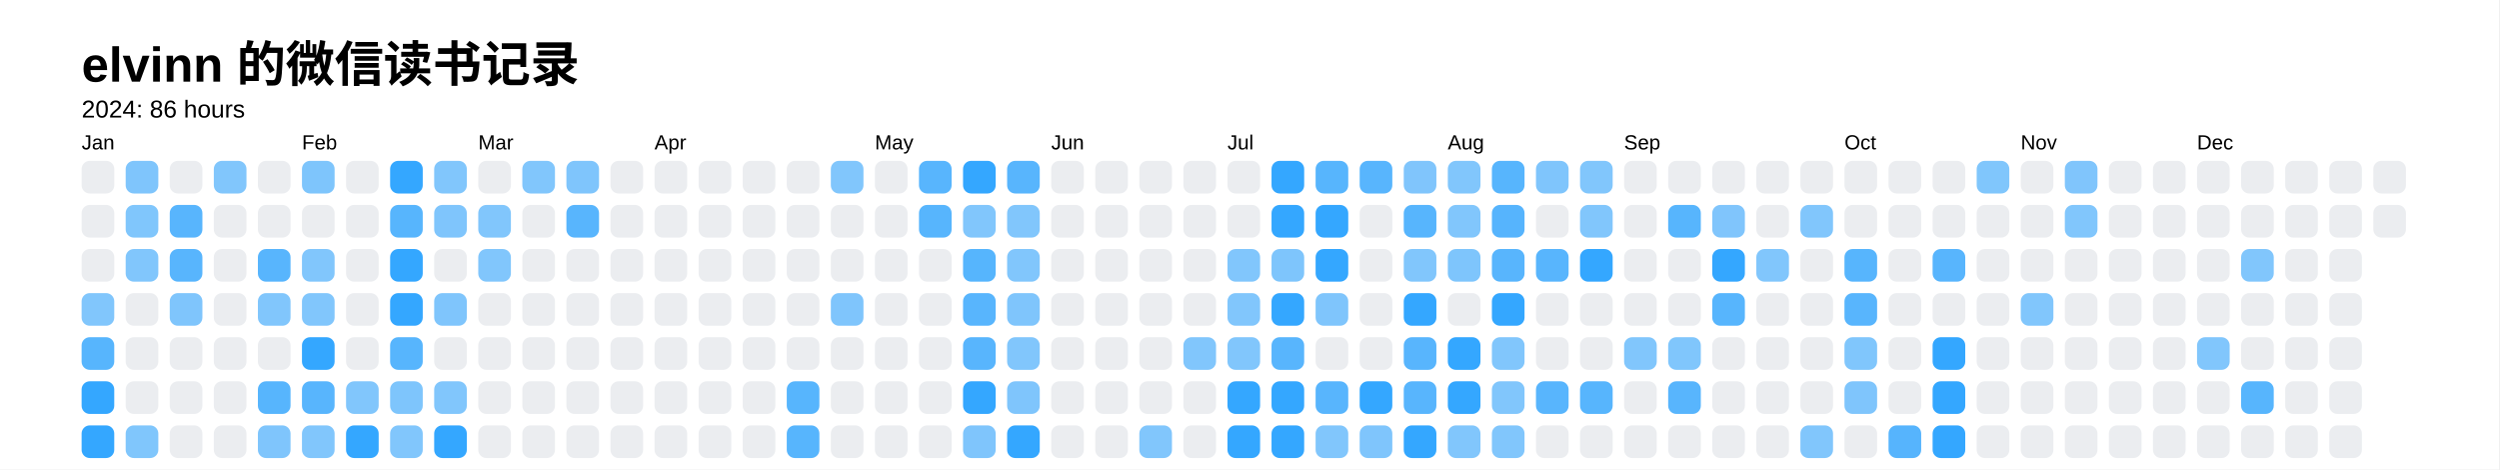
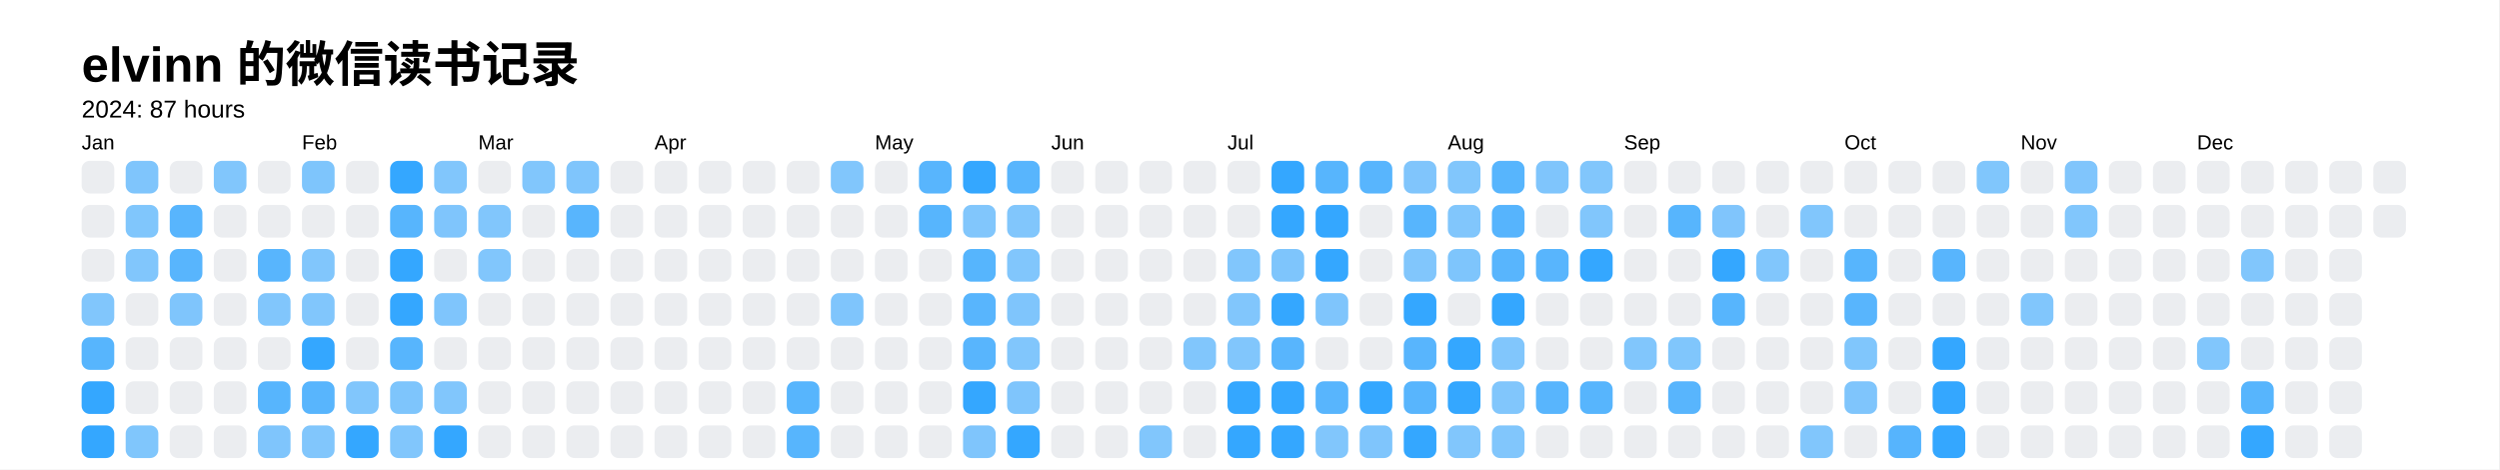
<svg xmlns="http://www.w3.org/2000/svg" baseProfile="full" height="57.5mm" version="1.1" viewBox="0,0,306.2,57.5" width="306.2mm">
  <defs />
  <rect fill="#FFFFFF" height="57.5" width="306.2" x="0" y="0" />
  <text fill="#000000" style="font-size:6px; font-family:Arial; font-weight:bold;" x="10" y="10">elvinn 的微信读书记录</text>
-   <text fill="#000000" style="font-size:3px; font-family:Arial;" x="10" y="14.4">2024: 86 hours</text>
+   <text fill="#000000" style="font-size:3px; font-family:Arial;" x="10" y="14.4">2024: 87 hours</text>
  <text fill="#000000" style="font-size:2.5px; font-family:Arial" x="10" y="18.3">Jan</text>
  <rect fill="#EBEDF0" height="4" rx="1" ry="1" width="4" x="10" y="19.7" />
  <rect fill="#EBEDF0" height="4" rx="1" ry="1" width="4" x="10" y="25.1" />
  <rect fill="#EBEDF0" height="4" rx="1" ry="1" width="4" x="10" y="30.5" />
  <rect fill="#81c6fc" height="4" rx="1" ry="1" width="4" x="10" y="35.9" />
  <rect fill="#57b5fd" height="4" rx="1" ry="1" width="4" x="10" y="41.3" />
  <rect fill="#34A7FF" height="4" rx="1" ry="1" width="4" x="10" y="46.7" />
  <rect fill="#34A7FF" height="4" rx="1" ry="1" width="4" x="10" y="52.1" />
  <rect fill="#7fc5fc" height="4" rx="1" ry="1" width="4" x="15.4" y="19.7" />
  <rect fill="#80c6fc" height="4" rx="1" ry="1" width="4" x="15.4" y="25.1" />
  <rect fill="#81c6fc" height="4" rx="1" ry="1" width="4" x="15.4" y="30.5" />
  <rect fill="#EBEDF0" height="4" rx="1" ry="1" width="4" x="15.4" y="35.9" />
  <rect fill="#EBEDF0" height="4" rx="1" ry="1" width="4" x="15.4" y="41.3" />
  <rect fill="#EBEDF0" height="4" rx="1" ry="1" width="4" x="15.4" y="46.7" />
  <rect fill="#80c6fc" height="4" rx="1" ry="1" width="4" x="15.4" y="52.1" />
  <rect fill="#EBEDF0" height="4" rx="1" ry="1" width="4" x="20.8" y="19.7" />
  <rect fill="#58b5fd" height="4" rx="1" ry="1" width="4" x="20.8" y="25.1" />
  <rect fill="#58b5fd" height="4" rx="1" ry="1" width="4" x="20.8" y="30.5" />
  <rect fill="#7fc5fc" height="4" rx="1" ry="1" width="4" x="20.8" y="35.9" />
  <rect fill="#EBEDF0" height="4" rx="1" ry="1" width="4" x="20.8" y="41.3" />
  <rect fill="#EBEDF0" height="4" rx="1" ry="1" width="4" x="20.8" y="46.7" />
  <rect fill="#EBEDF0" height="4" rx="1" ry="1" width="4" x="20.8" y="52.1" />
  <rect fill="#81c6fc" height="4" rx="1" ry="1" width="4" x="26.2" y="19.7" />
  <rect fill="#EBEDF0" height="4" rx="1" ry="1" width="4" x="26.2" y="25.1" />
  <rect fill="#EBEDF0" height="4" rx="1" ry="1" width="4" x="26.2" y="30.5" />
  <rect fill="#EBEDF0" height="4" rx="1" ry="1" width="4" x="26.2" y="35.9" />
  <rect fill="#EBEDF0" height="4" rx="1" ry="1" width="4" x="26.2" y="41.3" />
  <rect fill="#EBEDF0" height="4" rx="1" ry="1" width="4" x="26.2" y="46.7" />
  <rect fill="#EBEDF0" height="4" rx="1" ry="1" width="4" x="26.2" y="52.1" />
  <rect fill="#EBEDF0" height="4" rx="1" ry="1" width="4" x="31.6" y="19.7" />
  <rect fill="#EBEDF0" height="4" rx="1" ry="1" width="4" x="31.6" y="25.1" />
  <rect fill="#58b5fd" height="4" rx="1" ry="1" width="4" x="31.6" y="30.5" />
  <rect fill="#81c6fc" height="4" rx="1" ry="1" width="4" x="31.6" y="35.9" />
  <rect fill="#EBEDF0" height="4" rx="1" ry="1" width="4" x="31.6" y="41.3" />
  <rect fill="#57b5fd" height="4" rx="1" ry="1" width="4" x="31.6" y="46.7" />
  <rect fill="#7fc5fc" height="4" rx="1" ry="1" width="4" x="31.6" y="52.1" />
  <text fill="#000000" style="font-size:2.5px; font-family:Arial" x="37.0" y="18.3">Feb</text>
  <rect fill="#7ec5fc" height="4" rx="1" ry="1" width="4" x="37.0" y="19.7" />
  <rect fill="#EBEDF0" height="4" rx="1" ry="1" width="4" x="37.0" y="25.1" />
  <rect fill="#81c6fc" height="4" rx="1" ry="1" width="4" x="37.0" y="30.5" />
  <rect fill="#81c6fc" height="4" rx="1" ry="1" width="4" x="37.0" y="35.9" />
  <rect fill="#34A7FF" height="4" rx="1" ry="1" width="4" x="37.0" y="41.3" />
  <rect fill="#58b5fd" height="4" rx="1" ry="1" width="4" x="37.0" y="46.7" />
  <rect fill="#81c6fc" height="4" rx="1" ry="1" width="4" x="37.0" y="52.1" />
  <rect fill="#EBEDF0" height="4" rx="1" ry="1" width="4" x="42.4" y="19.7" />
  <rect fill="#EBEDF0" height="4" rx="1" ry="1" width="4" x="42.4" y="25.1" />
  <rect fill="#EBEDF0" height="4" rx="1" ry="1" width="4" x="42.4" y="30.5" />
  <rect fill="#EBEDF0" height="4" rx="1" ry="1" width="4" x="42.4" y="35.9" />
  <rect fill="#EBEDF0" height="4" rx="1" ry="1" width="4" x="42.4" y="41.3" />
  <rect fill="#81c6fc" height="4" rx="1" ry="1" width="4" x="42.4" y="46.7" />
  <rect fill="#34A7FF" height="4" rx="1" ry="1" width="4" x="42.4" y="52.1" />
  <rect fill="#34A7FF" height="4" rx="1" ry="1" width="4" x="47.8" y="19.7" />
  <rect fill="#57b5fd" height="4" rx="1" ry="1" width="4" x="47.8" y="25.1" />
  <rect fill="#34A7FF" height="4" rx="1" ry="1" width="4" x="47.8" y="30.5" />
  <rect fill="#34A7FF" height="4" rx="1" ry="1" width="4" x="47.8" y="35.9" />
  <rect fill="#57b5fd" height="4" rx="1" ry="1" width="4" x="47.8" y="41.3" />
  <rect fill="#7ec5fc" height="4" rx="1" ry="1" width="4" x="47.8" y="46.7" />
  <rect fill="#81c6fc" height="4" rx="1" ry="1" width="4" x="47.8" y="52.1" />
  <rect fill="#81c6fc" height="4" rx="1" ry="1" width="4" x="53.2" y="19.7" />
  <rect fill="#7fc5fc" height="4" rx="1" ry="1" width="4" x="53.2" y="25.1" />
  <rect fill="#EBEDF0" height="4" rx="1" ry="1" width="4" x="53.2" y="30.5" />
  <rect fill="#7fc5fc" height="4" rx="1" ry="1" width="4" x="53.2" y="35.9" />
  <rect fill="#EBEDF0" height="4" rx="1" ry="1" width="4" x="53.2" y="41.3" />
  <rect fill="#81c6fc" height="4" rx="1" ry="1" width="4" x="53.2" y="46.7" />
  <rect fill="#34A7FF" height="4" rx="1" ry="1" width="4" x="53.2" y="52.1" />
  <text fill="#000000" style="font-size:2.5px; font-family:Arial" x="58.6" y="18.3">Mar</text>
  <rect fill="#EBEDF0" height="4" rx="1" ry="1" width="4" x="58.6" y="19.7" />
  <rect fill="#81c6fc" height="4" rx="1" ry="1" width="4" x="58.6" y="25.1" />
  <rect fill="#81c6fc" height="4" rx="1" ry="1" width="4" x="58.6" y="30.5" />
  <rect fill="#EBEDF0" height="4" rx="1" ry="1" width="4" x="58.6" y="35.9" />
  <rect fill="#EBEDF0" height="4" rx="1" ry="1" width="4" x="58.6" y="41.3" />
  <rect fill="#EBEDF0" height="4" rx="1" ry="1" width="4" x="58.6" y="46.7" />
  <rect fill="#EBEDF0" height="4" rx="1" ry="1" width="4" x="58.6" y="52.1" />
  <rect fill="#81c6fc" height="4" rx="1" ry="1" width="4" x="64" y="19.7" />
  <rect fill="#EBEDF0" height="4" rx="1" ry="1" width="4" x="64" y="25.1" />
  <rect fill="#EBEDF0" height="4" rx="1" ry="1" width="4" x="64" y="30.5" />
  <rect fill="#EBEDF0" height="4" rx="1" ry="1" width="4" x="64" y="35.9" />
  <rect fill="#EBEDF0" height="4" rx="1" ry="1" width="4" x="64" y="41.3" />
  <rect fill="#EBEDF0" height="4" rx="1" ry="1" width="4" x="64" y="46.7" />
  <rect fill="#EBEDF0" height="4" rx="1" ry="1" width="4" x="64" y="52.1" />
  <rect fill="#7fc5fc" height="4" rx="1" ry="1" width="4" x="69.4" y="19.7" />
  <rect fill="#58b5fd" height="4" rx="1" ry="1" width="4" x="69.4" y="25.1" />
  <rect fill="#EBEDF0" height="4" rx="1" ry="1" width="4" x="69.4" y="30.5" />
  <rect fill="#EBEDF0" height="4" rx="1" ry="1" width="4" x="69.4" y="35.9" />
  <rect fill="#EBEDF0" height="4" rx="1" ry="1" width="4" x="69.4" y="41.3" />
  <rect fill="#EBEDF0" height="4" rx="1" ry="1" width="4" x="69.4" y="46.7" />
  <rect fill="#EBEDF0" height="4" rx="1" ry="1" width="4" x="69.4" y="52.1" />
  <rect fill="#EBEDF0" height="4" rx="1" ry="1" width="4" x="74.8" y="19.7" />
  <rect fill="#EBEDF0" height="4" rx="1" ry="1" width="4" x="74.8" y="25.1" />
  <rect fill="#EBEDF0" height="4" rx="1" ry="1" width="4" x="74.8" y="30.5" />
  <rect fill="#EBEDF0" height="4" rx="1" ry="1" width="4" x="74.8" y="35.9" />
  <rect fill="#EBEDF0" height="4" rx="1" ry="1" width="4" x="74.8" y="41.3" />
  <rect fill="#EBEDF0" height="4" rx="1" ry="1" width="4" x="74.8" y="46.7" />
  <rect fill="#EBEDF0" height="4" rx="1" ry="1" width="4" x="74.8" y="52.1" />
  <text fill="#000000" style="font-size:2.5px; font-family:Arial" x="80.2" y="18.3">Apr</text>
  <rect fill="#EBEDF0" height="4" rx="1" ry="1" width="4" x="80.2" y="19.7" />
  <rect fill="#EBEDF0" height="4" rx="1" ry="1" width="4" x="80.2" y="25.1" />
  <rect fill="#EBEDF0" height="4" rx="1" ry="1" width="4" x="80.2" y="30.5" />
  <rect fill="#EBEDF0" height="4" rx="1" ry="1" width="4" x="80.2" y="35.9" />
  <rect fill="#EBEDF0" height="4" rx="1" ry="1" width="4" x="80.2" y="41.3" />
  <rect fill="#EBEDF0" height="4" rx="1" ry="1" width="4" x="80.2" y="46.7" />
  <rect fill="#EBEDF0" height="4" rx="1" ry="1" width="4" x="80.2" y="52.1" />
  <rect fill="#EBEDF0" height="4" rx="1" ry="1" width="4" x="85.6" y="19.7" />
  <rect fill="#EBEDF0" height="4" rx="1" ry="1" width="4" x="85.6" y="25.1" />
  <rect fill="#EBEDF0" height="4" rx="1" ry="1" width="4" x="85.6" y="30.5" />
  <rect fill="#EBEDF0" height="4" rx="1" ry="1" width="4" x="85.6" y="35.9" />
  <rect fill="#EBEDF0" height="4" rx="1" ry="1" width="4" x="85.6" y="41.3" />
  <rect fill="#EBEDF0" height="4" rx="1" ry="1" width="4" x="85.6" y="46.7" />
  <rect fill="#EBEDF0" height="4" rx="1" ry="1" width="4" x="85.6" y="52.1" />
  <rect fill="#EBEDF0" height="4" rx="1" ry="1" width="4" x="91" y="19.7" />
  <rect fill="#EBEDF0" height="4" rx="1" ry="1" width="4" x="91" y="25.1" />
  <rect fill="#EBEDF0" height="4" rx="1" ry="1" width="4" x="91" y="30.5" />
  <rect fill="#EBEDF0" height="4" rx="1" ry="1" width="4" x="91" y="35.9" />
  <rect fill="#EBEDF0" height="4" rx="1" ry="1" width="4" x="91" y="41.3" />
  <rect fill="#EBEDF0" height="4" rx="1" ry="1" width="4" x="91" y="46.7" />
  <rect fill="#EBEDF0" height="4" rx="1" ry="1" width="4" x="91" y="52.1" />
  <rect fill="#EBEDF0" height="4" rx="1" ry="1" width="4" x="96.4" y="19.7" />
  <rect fill="#EBEDF0" height="4" rx="1" ry="1" width="4" x="96.4" y="25.1" />
  <rect fill="#EBEDF0" height="4" rx="1" ry="1" width="4" x="96.4" y="30.5" />
  <rect fill="#EBEDF0" height="4" rx="1" ry="1" width="4" x="96.4" y="35.9" />
  <rect fill="#EBEDF0" height="4" rx="1" ry="1" width="4" x="96.4" y="41.3" />
  <rect fill="#57b5fd" height="4" rx="1" ry="1" width="4" x="96.4" y="46.7" />
  <rect fill="#57b5fd" height="4" rx="1" ry="1" width="4" x="96.4" y="52.1" />
  <rect fill="#81c6fc" height="4" rx="1" ry="1" width="4" x="101.8" y="19.7" />
  <rect fill="#EBEDF0" height="4" rx="1" ry="1" width="4" x="101.8" y="25.1" />
  <rect fill="#EBEDF0" height="4" rx="1" ry="1" width="4" x="101.8" y="30.5" />
  <rect fill="#7fc5fc" height="4" rx="1" ry="1" width="4" x="101.8" y="35.9" />
  <rect fill="#EBEDF0" height="4" rx="1" ry="1" width="4" x="101.8" y="41.3" />
  <rect fill="#EBEDF0" height="4" rx="1" ry="1" width="4" x="101.8" y="46.7" />
  <rect fill="#EBEDF0" height="4" rx="1" ry="1" width="4" x="101.8" y="52.1" />
  <text fill="#000000" style="font-size:2.5px; font-family:Arial" x="107.2" y="18.3">May</text>
  <rect fill="#EBEDF0" height="4" rx="1" ry="1" width="4" x="107.2" y="19.7" />
  <rect fill="#EBEDF0" height="4" rx="1" ry="1" width="4" x="107.2" y="25.1" />
  <rect fill="#EBEDF0" height="4" rx="1" ry="1" width="4" x="107.2" y="30.5" />
  <rect fill="#EBEDF0" height="4" rx="1" ry="1" width="4" x="107.2" y="35.9" />
  <rect fill="#EBEDF0" height="4" rx="1" ry="1" width="4" x="107.2" y="41.3" />
  <rect fill="#EBEDF0" height="4" rx="1" ry="1" width="4" x="107.2" y="46.7" />
  <rect fill="#EBEDF0" height="4" rx="1" ry="1" width="4" x="107.2" y="52.1" />
  <rect fill="#58b5fd" height="4" rx="1" ry="1" width="4" x="112.6" y="19.7" />
  <rect fill="#57b5fd" height="4" rx="1" ry="1" width="4" x="112.6" y="25.1" />
  <rect fill="#EBEDF0" height="4" rx="1" ry="1" width="4" x="112.6" y="30.5" />
  <rect fill="#EBEDF0" height="4" rx="1" ry="1" width="4" x="112.6" y="35.9" />
  <rect fill="#EBEDF0" height="4" rx="1" ry="1" width="4" x="112.6" y="41.3" />
  <rect fill="#EBEDF0" height="4" rx="1" ry="1" width="4" x="112.6" y="46.7" />
  <rect fill="#EBEDF0" height="4" rx="1" ry="1" width="4" x="112.6" y="52.1" />
  <rect fill="#34A7FF" height="4" rx="1" ry="1" width="4" x="118" y="19.7" />
  <rect fill="#81c6fc" height="4" rx="1" ry="1" width="4" x="118" y="25.1" />
  <rect fill="#56b5fd" height="4" rx="1" ry="1" width="4" x="118" y="30.5" />
  <rect fill="#58b5fd" height="4" rx="1" ry="1" width="4" x="118" y="35.9" />
  <rect fill="#58b5fd" height="4" rx="1" ry="1" width="4" x="118" y="41.3" />
  <rect fill="#34A7FF" height="4" rx="1" ry="1" width="4" x="118" y="46.7" />
  <rect fill="#7fc5fc" height="4" rx="1" ry="1" width="4" x="118" y="52.1" />
  <rect fill="#58b5fd" height="4" rx="1" ry="1" width="4" x="123.4" y="19.7" />
  <rect fill="#81c6fc" height="4" rx="1" ry="1" width="4" x="123.4" y="25.1" />
  <rect fill="#81c6fc" height="4" rx="1" ry="1" width="4" x="123.4" y="30.5" />
  <rect fill="#7fc5fc" height="4" rx="1" ry="1" width="4" x="123.4" y="35.9" />
  <rect fill="#81c6fc" height="4" rx="1" ry="1" width="4" x="123.4" y="41.3" />
  <rect fill="#7fc5fc" height="4" rx="1" ry="1" width="4" x="123.4" y="46.7" />
  <rect fill="#34A7FF" height="4" rx="1" ry="1" width="4" x="123.4" y="52.1" />
  <text fill="#000000" style="font-size:2.5px; font-family:Arial" x="128.8" y="18.3">Jun</text>
  <rect fill="#EBEDF0" height="4" rx="1" ry="1" width="4" x="128.8" y="19.7" />
  <rect fill="#EBEDF0" height="4" rx="1" ry="1" width="4" x="128.8" y="25.1" />
  <rect fill="#EBEDF0" height="4" rx="1" ry="1" width="4" x="128.8" y="30.5" />
  <rect fill="#EBEDF0" height="4" rx="1" ry="1" width="4" x="128.8" y="35.9" />
  <rect fill="#EBEDF0" height="4" rx="1" ry="1" width="4" x="128.8" y="41.3" />
  <rect fill="#EBEDF0" height="4" rx="1" ry="1" width="4" x="128.8" y="46.7" />
  <rect fill="#EBEDF0" height="4" rx="1" ry="1" width="4" x="128.8" y="52.1" />
  <rect fill="#EBEDF0" height="4" rx="1" ry="1" width="4" x="134.2" y="19.7" />
  <rect fill="#EBEDF0" height="4" rx="1" ry="1" width="4" x="134.2" y="25.1" />
  <rect fill="#EBEDF0" height="4" rx="1" ry="1" width="4" x="134.2" y="30.5" />
  <rect fill="#EBEDF0" height="4" rx="1" ry="1" width="4" x="134.2" y="35.9" />
  <rect fill="#EBEDF0" height="4" rx="1" ry="1" width="4" x="134.2" y="41.3" />
  <rect fill="#EBEDF0" height="4" rx="1" ry="1" width="4" x="134.2" y="46.7" />
  <rect fill="#EBEDF0" height="4" rx="1" ry="1" width="4" x="134.2" y="52.1" />
  <rect fill="#EBEDF0" height="4" rx="1" ry="1" width="4" x="139.6" y="19.7" />
  <rect fill="#EBEDF0" height="4" rx="1" ry="1" width="4" x="139.6" y="25.1" />
  <rect fill="#EBEDF0" height="4" rx="1" ry="1" width="4" x="139.6" y="30.5" />
  <rect fill="#EBEDF0" height="4" rx="1" ry="1" width="4" x="139.6" y="35.9" />
  <rect fill="#EBEDF0" height="4" rx="1" ry="1" width="4" x="139.6" y="41.3" />
  <rect fill="#EBEDF0" height="4" rx="1" ry="1" width="4" x="139.6" y="46.7" />
  <rect fill="#81c6fc" height="4" rx="1" ry="1" width="4" x="139.6" y="52.1" />
  <rect fill="#EBEDF0" height="4" rx="1" ry="1" width="4" x="145" y="19.7" />
  <rect fill="#EBEDF0" height="4" rx="1" ry="1" width="4" x="145" y="25.1" />
  <rect fill="#EBEDF0" height="4" rx="1" ry="1" width="4" x="145" y="30.5" />
  <rect fill="#EBEDF0" height="4" rx="1" ry="1" width="4" x="145" y="35.9" />
  <rect fill="#81c6fc" height="4" rx="1" ry="1" width="4" x="145" y="41.3" />
  <rect fill="#EBEDF0" height="4" rx="1" ry="1" width="4" x="145" y="46.7" />
  <rect fill="#EBEDF0" height="4" rx="1" ry="1" width="4" x="145" y="52.1" />
  <text fill="#000000" style="font-size:2.5px; font-family:Arial" x="150.4" y="18.3">Jul</text>
  <rect fill="#EBEDF0" height="4" rx="1" ry="1" width="4" x="150.4" y="19.7" />
  <rect fill="#EBEDF0" height="4" rx="1" ry="1" width="4" x="150.4" y="25.1" />
  <rect fill="#81c6fc" height="4" rx="1" ry="1" width="4" x="150.4" y="30.5" />
  <rect fill="#81c6fc" height="4" rx="1" ry="1" width="4" x="150.4" y="35.9" />
  <rect fill="#81c6fc" height="4" rx="1" ry="1" width="4" x="150.4" y="41.3" />
  <rect fill="#34A7FF" height="4" rx="1" ry="1" width="4" x="150.4" y="46.7" />
  <rect fill="#34A7FF" height="4" rx="1" ry="1" width="4" x="150.4" y="52.1" />
  <rect fill="#34A7FF" height="4" rx="1" ry="1" width="4" x="155.8" y="19.7" />
  <rect fill="#34A7FF" height="4" rx="1" ry="1" width="4" x="155.8" y="25.1" />
  <rect fill="#7ec5fc" height="4" rx="1" ry="1" width="4" x="155.8" y="30.5" />
  <rect fill="#34A7FF" height="4" rx="1" ry="1" width="4" x="155.8" y="35.9" />
  <rect fill="#58b5fd" height="4" rx="1" ry="1" width="4" x="155.8" y="41.3" />
  <rect fill="#34A7FF" height="4" rx="1" ry="1" width="4" x="155.8" y="46.7" />
  <rect fill="#34A7FF" height="4" rx="1" ry="1" width="4" x="155.8" y="52.1" />
  <rect fill="#57b5fd" height="4" rx="1" ry="1" width="4" x="161.2" y="19.7" />
  <rect fill="#34A7FF" height="4" rx="1" ry="1" width="4" x="161.2" y="25.1" />
  <rect fill="#34A7FF" height="4" rx="1" ry="1" width="4" x="161.2" y="30.5" />
  <rect fill="#7fc5fc" height="4" rx="1" ry="1" width="4" x="161.2" y="35.9" />
  <rect fill="#EBEDF0" height="4" rx="1" ry="1" width="4" x="161.2" y="41.3" />
  <rect fill="#58b5fd" height="4" rx="1" ry="1" width="4" x="161.2" y="46.7" />
  <rect fill="#81c6fc" height="4" rx="1" ry="1" width="4" x="161.2" y="52.1" />
  <rect fill="#58b5fd" height="4" rx="1" ry="1" width="4" x="166.6" y="19.7" />
  <rect fill="#EBEDF0" height="4" rx="1" ry="1" width="4" x="166.6" y="25.1" />
  <rect fill="#EBEDF0" height="4" rx="1" ry="1" width="4" x="166.6" y="30.5" />
  <rect fill="#EBEDF0" height="4" rx="1" ry="1" width="4" x="166.6" y="35.9" />
  <rect fill="#EBEDF0" height="4" rx="1" ry="1" width="4" x="166.6" y="41.3" />
  <rect fill="#34A7FF" height="4" rx="1" ry="1" width="4" x="166.6" y="46.7" />
  <rect fill="#7fc5fc" height="4" rx="1" ry="1" width="4" x="166.6" y="52.1" />
  <rect fill="#80c5fc" height="4" rx="1" ry="1" width="4" x="172" y="19.7" />
  <rect fill="#57b5fd" height="4" rx="1" ry="1" width="4" x="172" y="25.1" />
  <rect fill="#81c6fc" height="4" rx="1" ry="1" width="4" x="172" y="30.5" />
  <rect fill="#34A7FF" height="4" rx="1" ry="1" width="4" x="172" y="35.9" />
  <rect fill="#58b5fd" height="4" rx="1" ry="1" width="4" x="172" y="41.3" />
  <rect fill="#58b5fd" height="4" rx="1" ry="1" width="4" x="172" y="46.7" />
  <rect fill="#34A7FF" height="4" rx="1" ry="1" width="4" x="172" y="52.1" />
  <text fill="#000000" style="font-size:2.5px; font-family:Arial" x="177.4" y="18.3">Aug</text>
  <rect fill="#81c6fc" height="4" rx="1" ry="1" width="4" x="177.4" y="19.7" />
  <rect fill="#81c6fc" height="4" rx="1" ry="1" width="4" x="177.4" y="25.1" />
  <rect fill="#7ec5fc" height="4" rx="1" ry="1" width="4" x="177.4" y="30.5" />
  <rect fill="#EBEDF0" height="4" rx="1" ry="1" width="4" x="177.4" y="35.9" />
  <rect fill="#34A7FF" height="4" rx="1" ry="1" width="4" x="177.4" y="41.3" />
  <rect fill="#34A7FF" height="4" rx="1" ry="1" width="4" x="177.4" y="46.7" />
  <rect fill="#81c6fc" height="4" rx="1" ry="1" width="4" x="177.4" y="52.1" />
  <rect fill="#57b5fd" height="4" rx="1" ry="1" width="4" x="182.8" y="19.7" />
  <rect fill="#56b4fd" height="4" rx="1" ry="1" width="4" x="182.8" y="25.1" />
  <rect fill="#58b5fd" height="4" rx="1" ry="1" width="4" x="182.8" y="30.5" />
  <rect fill="#34A7FF" height="4" rx="1" ry="1" width="4" x="182.8" y="35.9" />
  <rect fill="#81c6fc" height="4" rx="1" ry="1" width="4" x="182.8" y="41.3" />
  <rect fill="#81c6fc" height="4" rx="1" ry="1" width="4" x="182.8" y="46.7" />
  <rect fill="#81c6fc" height="4" rx="1" ry="1" width="4" x="182.8" y="52.1" />
  <rect fill="#7fc5fc" height="4" rx="1" ry="1" width="4" x="188.2" y="19.7" />
  <rect fill="#EBEDF0" height="4" rx="1" ry="1" width="4" x="188.2" y="25.1" />
  <rect fill="#58b5fd" height="4" rx="1" ry="1" width="4" x="188.2" y="30.5" />
  <rect fill="#EBEDF0" height="4" rx="1" ry="1" width="4" x="188.2" y="35.9" />
  <rect fill="#EBEDF0" height="4" rx="1" ry="1" width="4" x="188.2" y="41.3" />
  <rect fill="#58b5fd" height="4" rx="1" ry="1" width="4" x="188.2" y="46.7" />
  <rect fill="#EBEDF0" height="4" rx="1" ry="1" width="4" x="188.2" y="52.1" />
  <rect fill="#81c6fc" height="4" rx="1" ry="1" width="4" x="193.6" y="19.7" />
  <rect fill="#81c6fc" height="4" rx="1" ry="1" width="4" x="193.6" y="25.1" />
  <rect fill="#34A7FF" height="4" rx="1" ry="1" width="4" x="193.6" y="30.5" />
  <rect fill="#EBEDF0" height="4" rx="1" ry="1" width="4" x="193.6" y="35.9" />
  <rect fill="#EBEDF0" height="4" rx="1" ry="1" width="4" x="193.6" y="41.3" />
  <rect fill="#57b5fd" height="4" rx="1" ry="1" width="4" x="193.6" y="46.7" />
  <rect fill="#EBEDF0" height="4" rx="1" ry="1" width="4" x="193.6" y="52.1" />
  <text fill="#000000" style="font-size:2.5px; font-family:Arial" x="199" y="18.3">Sep</text>
  <rect fill="#EBEDF0" height="4" rx="1" ry="1" width="4" x="199" y="19.7" />
  <rect fill="#EBEDF0" height="4" rx="1" ry="1" width="4" x="199" y="25.1" />
  <rect fill="#EBEDF0" height="4" rx="1" ry="1" width="4" x="199" y="30.5" />
  <rect fill="#EBEDF0" height="4" rx="1" ry="1" width="4" x="199" y="35.9" />
  <rect fill="#81c6fc" height="4" rx="1" ry="1" width="4" x="199" y="41.3" />
  <rect fill="#EBEDF0" height="4" rx="1" ry="1" width="4" x="199" y="46.7" />
  <rect fill="#EBEDF0" height="4" rx="1" ry="1" width="4" x="199" y="52.1" />
  <rect fill="#EBEDF0" height="4" rx="1" ry="1" width="4" x="204.4" y="19.7" />
  <rect fill="#57b5fd" height="4" rx="1" ry="1" width="4" x="204.4" y="25.1" />
  <rect fill="#EBEDF0" height="4" rx="1" ry="1" width="4" x="204.4" y="30.5" />
  <rect fill="#EBEDF0" height="4" rx="1" ry="1" width="4" x="204.4" y="35.9" />
  <rect fill="#80c6fc" height="4" rx="1" ry="1" width="4" x="204.4" y="41.3" />
  <rect fill="#58b5fd" height="4" rx="1" ry="1" width="4" x="204.4" y="46.7" />
  <rect fill="#EBEDF0" height="4" rx="1" ry="1" width="4" x="204.4" y="52.1" />
  <rect fill="#EBEDF0" height="4" rx="1" ry="1" width="4" x="209.8" y="19.7" />
  <rect fill="#80c5fc" height="4" rx="1" ry="1" width="4" x="209.8" y="25.1" />
  <rect fill="#34A7FF" height="4" rx="1" ry="1" width="4" x="209.8" y="30.5" />
  <rect fill="#57b5fd" height="4" rx="1" ry="1" width="4" x="209.8" y="35.9" />
  <rect fill="#EBEDF0" height="4" rx="1" ry="1" width="4" x="209.8" y="41.3" />
  <rect fill="#EBEDF0" height="4" rx="1" ry="1" width="4" x="209.8" y="46.7" />
  <rect fill="#EBEDF0" height="4" rx="1" ry="1" width="4" x="209.8" y="52.1" />
  <rect fill="#EBEDF0" height="4" rx="1" ry="1" width="4" x="215.2" y="19.7" />
  <rect fill="#EBEDF0" height="4" rx="1" ry="1" width="4" x="215.2" y="25.1" />
  <rect fill="#81c6fc" height="4" rx="1" ry="1" width="4" x="215.2" y="30.5" />
  <rect fill="#EBEDF0" height="4" rx="1" ry="1" width="4" x="215.2" y="35.9" />
  <rect fill="#EBEDF0" height="4" rx="1" ry="1" width="4" x="215.2" y="41.3" />
  <rect fill="#EBEDF0" height="4" rx="1" ry="1" width="4" x="215.2" y="46.7" />
  <rect fill="#EBEDF0" height="4" rx="1" ry="1" width="4" x="215.2" y="52.1" />
  <rect fill="#EBEDF0" height="4" rx="1" ry="1" width="4" x="220.6" y="19.7" />
  <rect fill="#81c6fc" height="4" rx="1" ry="1" width="4" x="220.6" y="25.1" />
  <rect fill="#EBEDF0" height="4" rx="1" ry="1" width="4" x="220.6" y="30.5" />
  <rect fill="#EBEDF0" height="4" rx="1" ry="1" width="4" x="220.6" y="35.9" />
  <rect fill="#EBEDF0" height="4" rx="1" ry="1" width="4" x="220.6" y="41.3" />
  <rect fill="#EBEDF0" height="4" rx="1" ry="1" width="4" x="220.6" y="46.7" />
  <rect fill="#81c6fc" height="4" rx="1" ry="1" width="4" x="220.6" y="52.1" />
  <text fill="#000000" style="font-size:2.5px; font-family:Arial" x="226" y="18.3">Oct</text>
  <rect fill="#EBEDF0" height="4" rx="1" ry="1" width="4" x="226" y="19.7" />
  <rect fill="#EBEDF0" height="4" rx="1" ry="1" width="4" x="226" y="25.1" />
  <rect fill="#57b5fd" height="4" rx="1" ry="1" width="4" x="226" y="30.5" />
  <rect fill="#58b5fd" height="4" rx="1" ry="1" width="4" x="226" y="35.9" />
  <rect fill="#80c6fc" height="4" rx="1" ry="1" width="4" x="226" y="41.3" />
  <rect fill="#7fc5fc" height="4" rx="1" ry="1" width="4" x="226" y="46.7" />
  <rect fill="#EBEDF0" height="4" rx="1" ry="1" width="4" x="226" y="52.1" />
  <rect fill="#EBEDF0" height="4" rx="1" ry="1" width="4" x="231.4" y="19.7" />
  <rect fill="#EBEDF0" height="4" rx="1" ry="1" width="4" x="231.4" y="25.1" />
  <rect fill="#EBEDF0" height="4" rx="1" ry="1" width="4" x="231.4" y="30.5" />
  <rect fill="#EBEDF0" height="4" rx="1" ry="1" width="4" x="231.4" y="35.9" />
  <rect fill="#EBEDF0" height="4" rx="1" ry="1" width="4" x="231.4" y="41.3" />
  <rect fill="#EBEDF0" height="4" rx="1" ry="1" width="4" x="231.4" y="46.7" />
  <rect fill="#56b4fd" height="4" rx="1" ry="1" width="4" x="231.4" y="52.1" />
  <rect fill="#EBEDF0" height="4" rx="1" ry="1" width="4" x="236.8" y="19.7" />
  <rect fill="#EBEDF0" height="4" rx="1" ry="1" width="4" x="236.8" y="25.1" />
  <rect fill="#58b5fd" height="4" rx="1" ry="1" width="4" x="236.8" y="30.5" />
  <rect fill="#EBEDF0" height="4" rx="1" ry="1" width="4" x="236.8" y="35.9" />
  <rect fill="#34A7FF" height="4" rx="1" ry="1" width="4" x="236.8" y="41.3" />
  <rect fill="#34A7FF" height="4" rx="1" ry="1" width="4" x="236.8" y="46.7" />
  <rect fill="#34A7FF" height="4" rx="1" ry="1" width="4" x="236.8" y="52.1" />
  <rect fill="#80c6fc" height="4" rx="1" ry="1" width="4" x="242.2" y="19.7" />
  <rect fill="#EBEDF0" height="4" rx="1" ry="1" width="4" x="242.2" y="25.1" />
  <rect fill="#EBEDF0" height="4" rx="1" ry="1" width="4" x="242.2" y="30.5" />
  <rect fill="#EBEDF0" height="4" rx="1" ry="1" width="4" x="242.2" y="35.9" />
  <rect fill="#EBEDF0" height="4" rx="1" ry="1" width="4" x="242.2" y="41.3" />
  <rect fill="#EBEDF0" height="4" rx="1" ry="1" width="4" x="242.2" y="46.7" />
  <rect fill="#EBEDF0" height="4" rx="1" ry="1" width="4" x="242.2" y="52.1" />
  <text fill="#000000" style="font-size:2.5px; font-family:Arial" x="247.6" y="18.3">Nov</text>
  <rect fill="#EBEDF0" height="4" rx="1" ry="1" width="4" x="247.6" y="19.7" />
  <rect fill="#EBEDF0" height="4" rx="1" ry="1" width="4" x="247.6" y="25.1" />
  <rect fill="#EBEDF0" height="4" rx="1" ry="1" width="4" x="247.6" y="30.5" />
  <rect fill="#81c6fc" height="4" rx="1" ry="1" width="4" x="247.6" y="35.9" />
  <rect fill="#EBEDF0" height="4" rx="1" ry="1" width="4" x="247.6" y="41.3" />
  <rect fill="#EBEDF0" height="4" rx="1" ry="1" width="4" x="247.6" y="46.7" />
  <rect fill="#EBEDF0" height="4" rx="1" ry="1" width="4" x="247.6" y="52.1" />
  <rect fill="#80c5fc" height="4" rx="1" ry="1" width="4" x="253" y="19.7" />
  <rect fill="#81c6fc" height="4" rx="1" ry="1" width="4" x="253" y="25.1" />
  <rect fill="#EBEDF0" height="4" rx="1" ry="1" width="4" x="253" y="30.5" />
  <rect fill="#EBEDF0" height="4" rx="1" ry="1" width="4" x="253" y="35.9" />
  <rect fill="#EBEDF0" height="4" rx="1" ry="1" width="4" x="253" y="41.3" />
  <rect fill="#EBEDF0" height="4" rx="1" ry="1" width="4" x="253" y="46.7" />
  <rect fill="#EBEDF0" height="4" rx="1" ry="1" width="4" x="253" y="52.1" />
  <rect fill="#EBEDF0" height="4" rx="1" ry="1" width="4" x="258.4" y="19.7" />
  <rect fill="#EBEDF0" height="4" rx="1" ry="1" width="4" x="258.4" y="25.1" />
  <rect fill="#EBEDF0" height="4" rx="1" ry="1" width="4" x="258.4" y="30.5" />
  <rect fill="#EBEDF0" height="4" rx="1" ry="1" width="4" x="258.4" y="35.9" />
  <rect fill="#EBEDF0" height="4" rx="1" ry="1" width="4" x="258.4" y="41.3" />
  <rect fill="#EBEDF0" height="4" rx="1" ry="1" width="4" x="258.4" y="46.7" />
  <rect fill="#EBEDF0" height="4" rx="1" ry="1" width="4" x="258.4" y="52.1" />
  <rect fill="#EBEDF0" height="4" rx="1" ry="1" width="4" x="263.8" y="19.7" />
  <rect fill="#EBEDF0" height="4" rx="1" ry="1" width="4" x="263.8" y="25.1" />
  <rect fill="#EBEDF0" height="4" rx="1" ry="1" width="4" x="263.8" y="30.5" />
  <rect fill="#EBEDF0" height="4" rx="1" ry="1" width="4" x="263.8" y="35.9" />
  <rect fill="#EBEDF0" height="4" rx="1" ry="1" width="4" x="263.8" y="41.3" />
  <rect fill="#EBEDF0" height="4" rx="1" ry="1" width="4" x="263.8" y="46.7" />
  <rect fill="#EBEDF0" height="4" rx="1" ry="1" width="4" x="263.8" y="52.1" />
  <text fill="#000000" style="font-size:2.5px; font-family:Arial" x="269.2" y="18.3">Dec</text>
  <rect fill="#EBEDF0" height="4" rx="1" ry="1" width="4" x="269.2" y="19.7" />
  <rect fill="#EBEDF0" height="4" rx="1" ry="1" width="4" x="269.2" y="25.1" />
  <rect fill="#EBEDF0" height="4" rx="1" ry="1" width="4" x="269.2" y="30.5" />
  <rect fill="#EBEDF0" height="4" rx="1" ry="1" width="4" x="269.2" y="35.9" />
  <rect fill="#81c6fc" height="4" rx="1" ry="1" width="4" x="269.2" y="41.3" />
  <rect fill="#EBEDF0" height="4" rx="1" ry="1" width="4" x="269.2" y="46.7" />
  <rect fill="#EBEDF0" height="4" rx="1" ry="1" width="4" x="269.2" y="52.1" />
  <rect fill="#EBEDF0" height="4" rx="1" ry="1" width="4" x="274.6" y="19.7" />
  <rect fill="#EBEDF0" height="4" rx="1" ry="1" width="4" x="274.6" y="25.1" />
  <rect fill="#81c6fc" height="4" rx="1" ry="1" width="4" x="274.6" y="30.5" />
  <rect fill="#EBEDF0" height="4" rx="1" ry="1" width="4" x="274.6" y="35.9" />
  <rect fill="#EBEDF0" height="4" rx="1" ry="1" width="4" x="274.6" y="41.3" />
  <rect fill="#57b5fd" height="4" rx="1" ry="1" width="4" x="274.6" y="46.7" />
-   <rect fill="#EBEDF0" height="4" rx="1" ry="1" width="4" x="274.6" y="52.1" />
+   <rect fill="#34A7FF" height="4" rx="1" ry="1" width="4" x="274.6" y="52.1" />
  <rect fill="#EBEDF0" height="4" rx="1" ry="1" width="4" x="280" y="19.7" />
  <rect fill="#EBEDF0" height="4" rx="1" ry="1" width="4" x="280" y="25.1" />
  <rect fill="#EBEDF0" height="4" rx="1" ry="1" width="4" x="280" y="30.5" />
  <rect fill="#EBEDF0" height="4" rx="1" ry="1" width="4" x="280" y="35.9" />
  <rect fill="#EBEDF0" height="4" rx="1" ry="1" width="4" x="280" y="41.3" />
  <rect fill="#EBEDF0" height="4" rx="1" ry="1" width="4" x="280" y="46.7" />
  <rect fill="#EBEDF0" height="4" rx="1" ry="1" width="4" x="280" y="52.1" />
  <rect fill="#EBEDF0" height="4" rx="1" ry="1" width="4" x="285.4" y="19.7" />
  <rect fill="#EBEDF0" height="4" rx="1" ry="1" width="4" x="285.4" y="25.1" />
  <rect fill="#EBEDF0" height="4" rx="1" ry="1" width="4" x="285.4" y="30.5" />
  <rect fill="#EBEDF0" height="4" rx="1" ry="1" width="4" x="285.4" y="35.9" />
  <rect fill="#EBEDF0" height="4" rx="1" ry="1" width="4" x="285.4" y="41.3" />
  <rect fill="#EBEDF0" height="4" rx="1" ry="1" width="4" x="285.4" y="46.7" />
  <rect fill="#EBEDF0" height="4" rx="1" ry="1" width="4" x="285.4" y="52.1" />
  <rect fill="#EBEDF0" height="4" rx="1" ry="1" width="4" x="290.8" y="19.7" />
  <rect fill="#EBEDF0" height="4" rx="1" ry="1" width="4" x="290.8" y="25.1" />
</svg>
